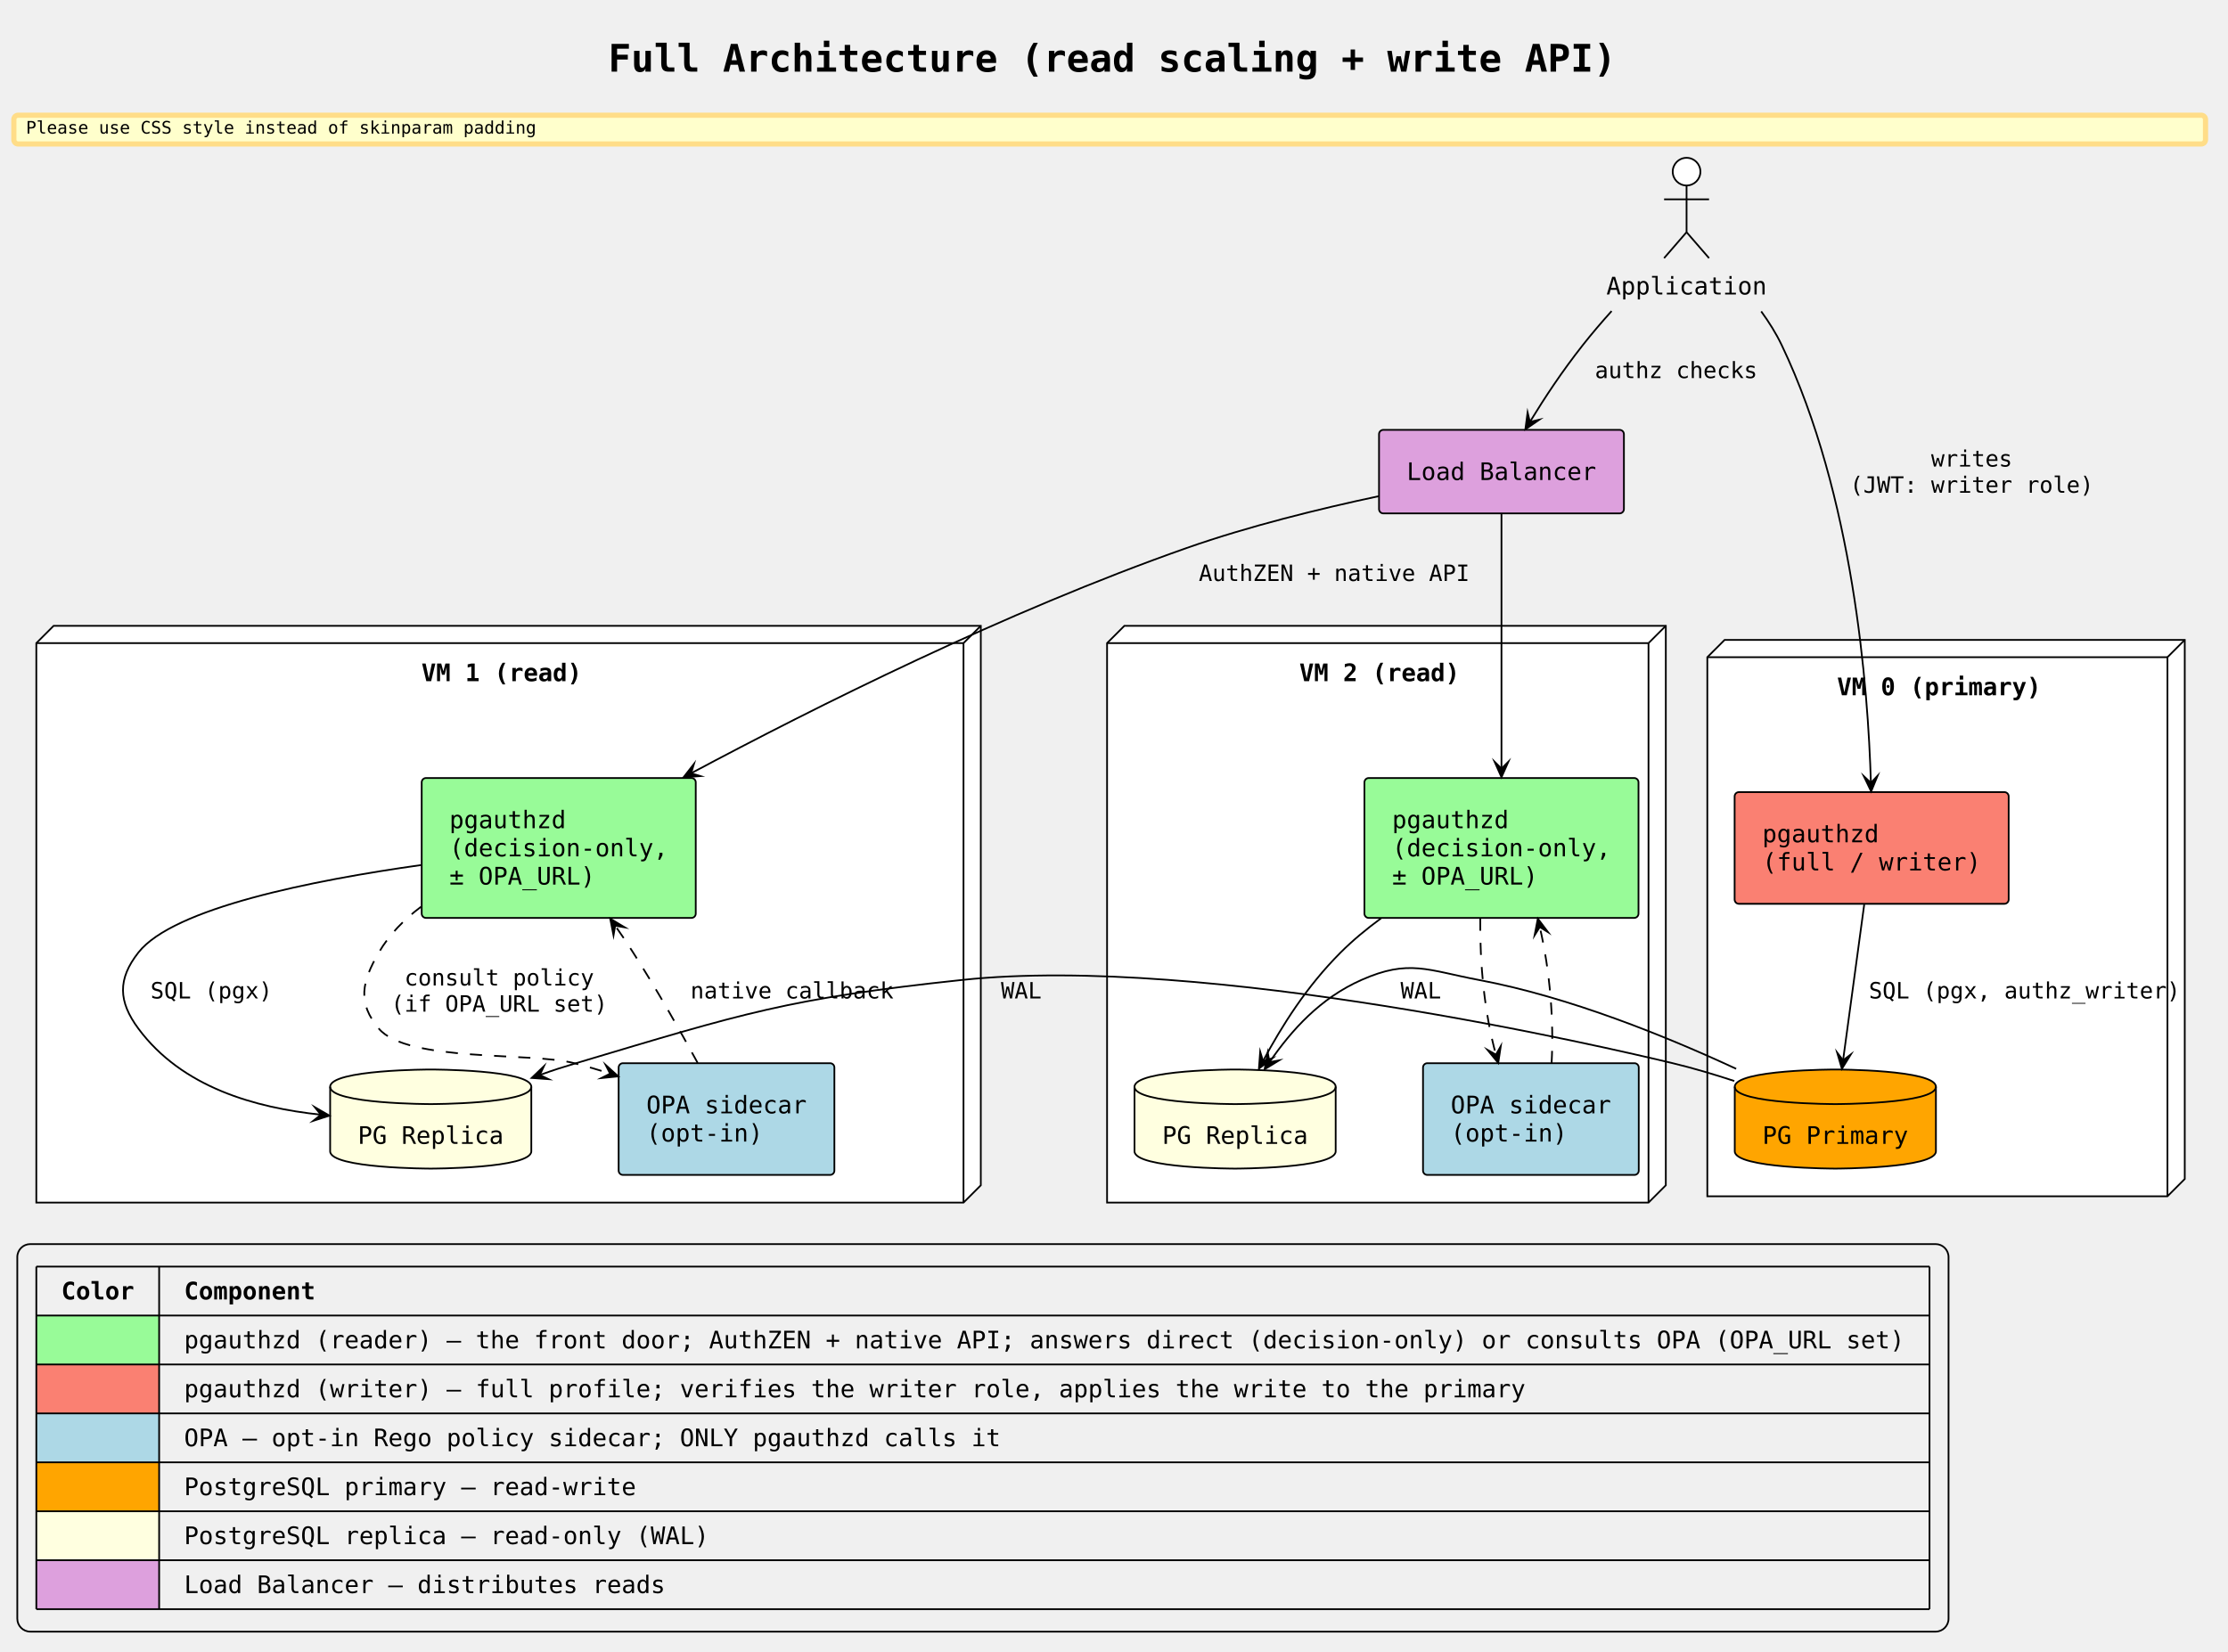
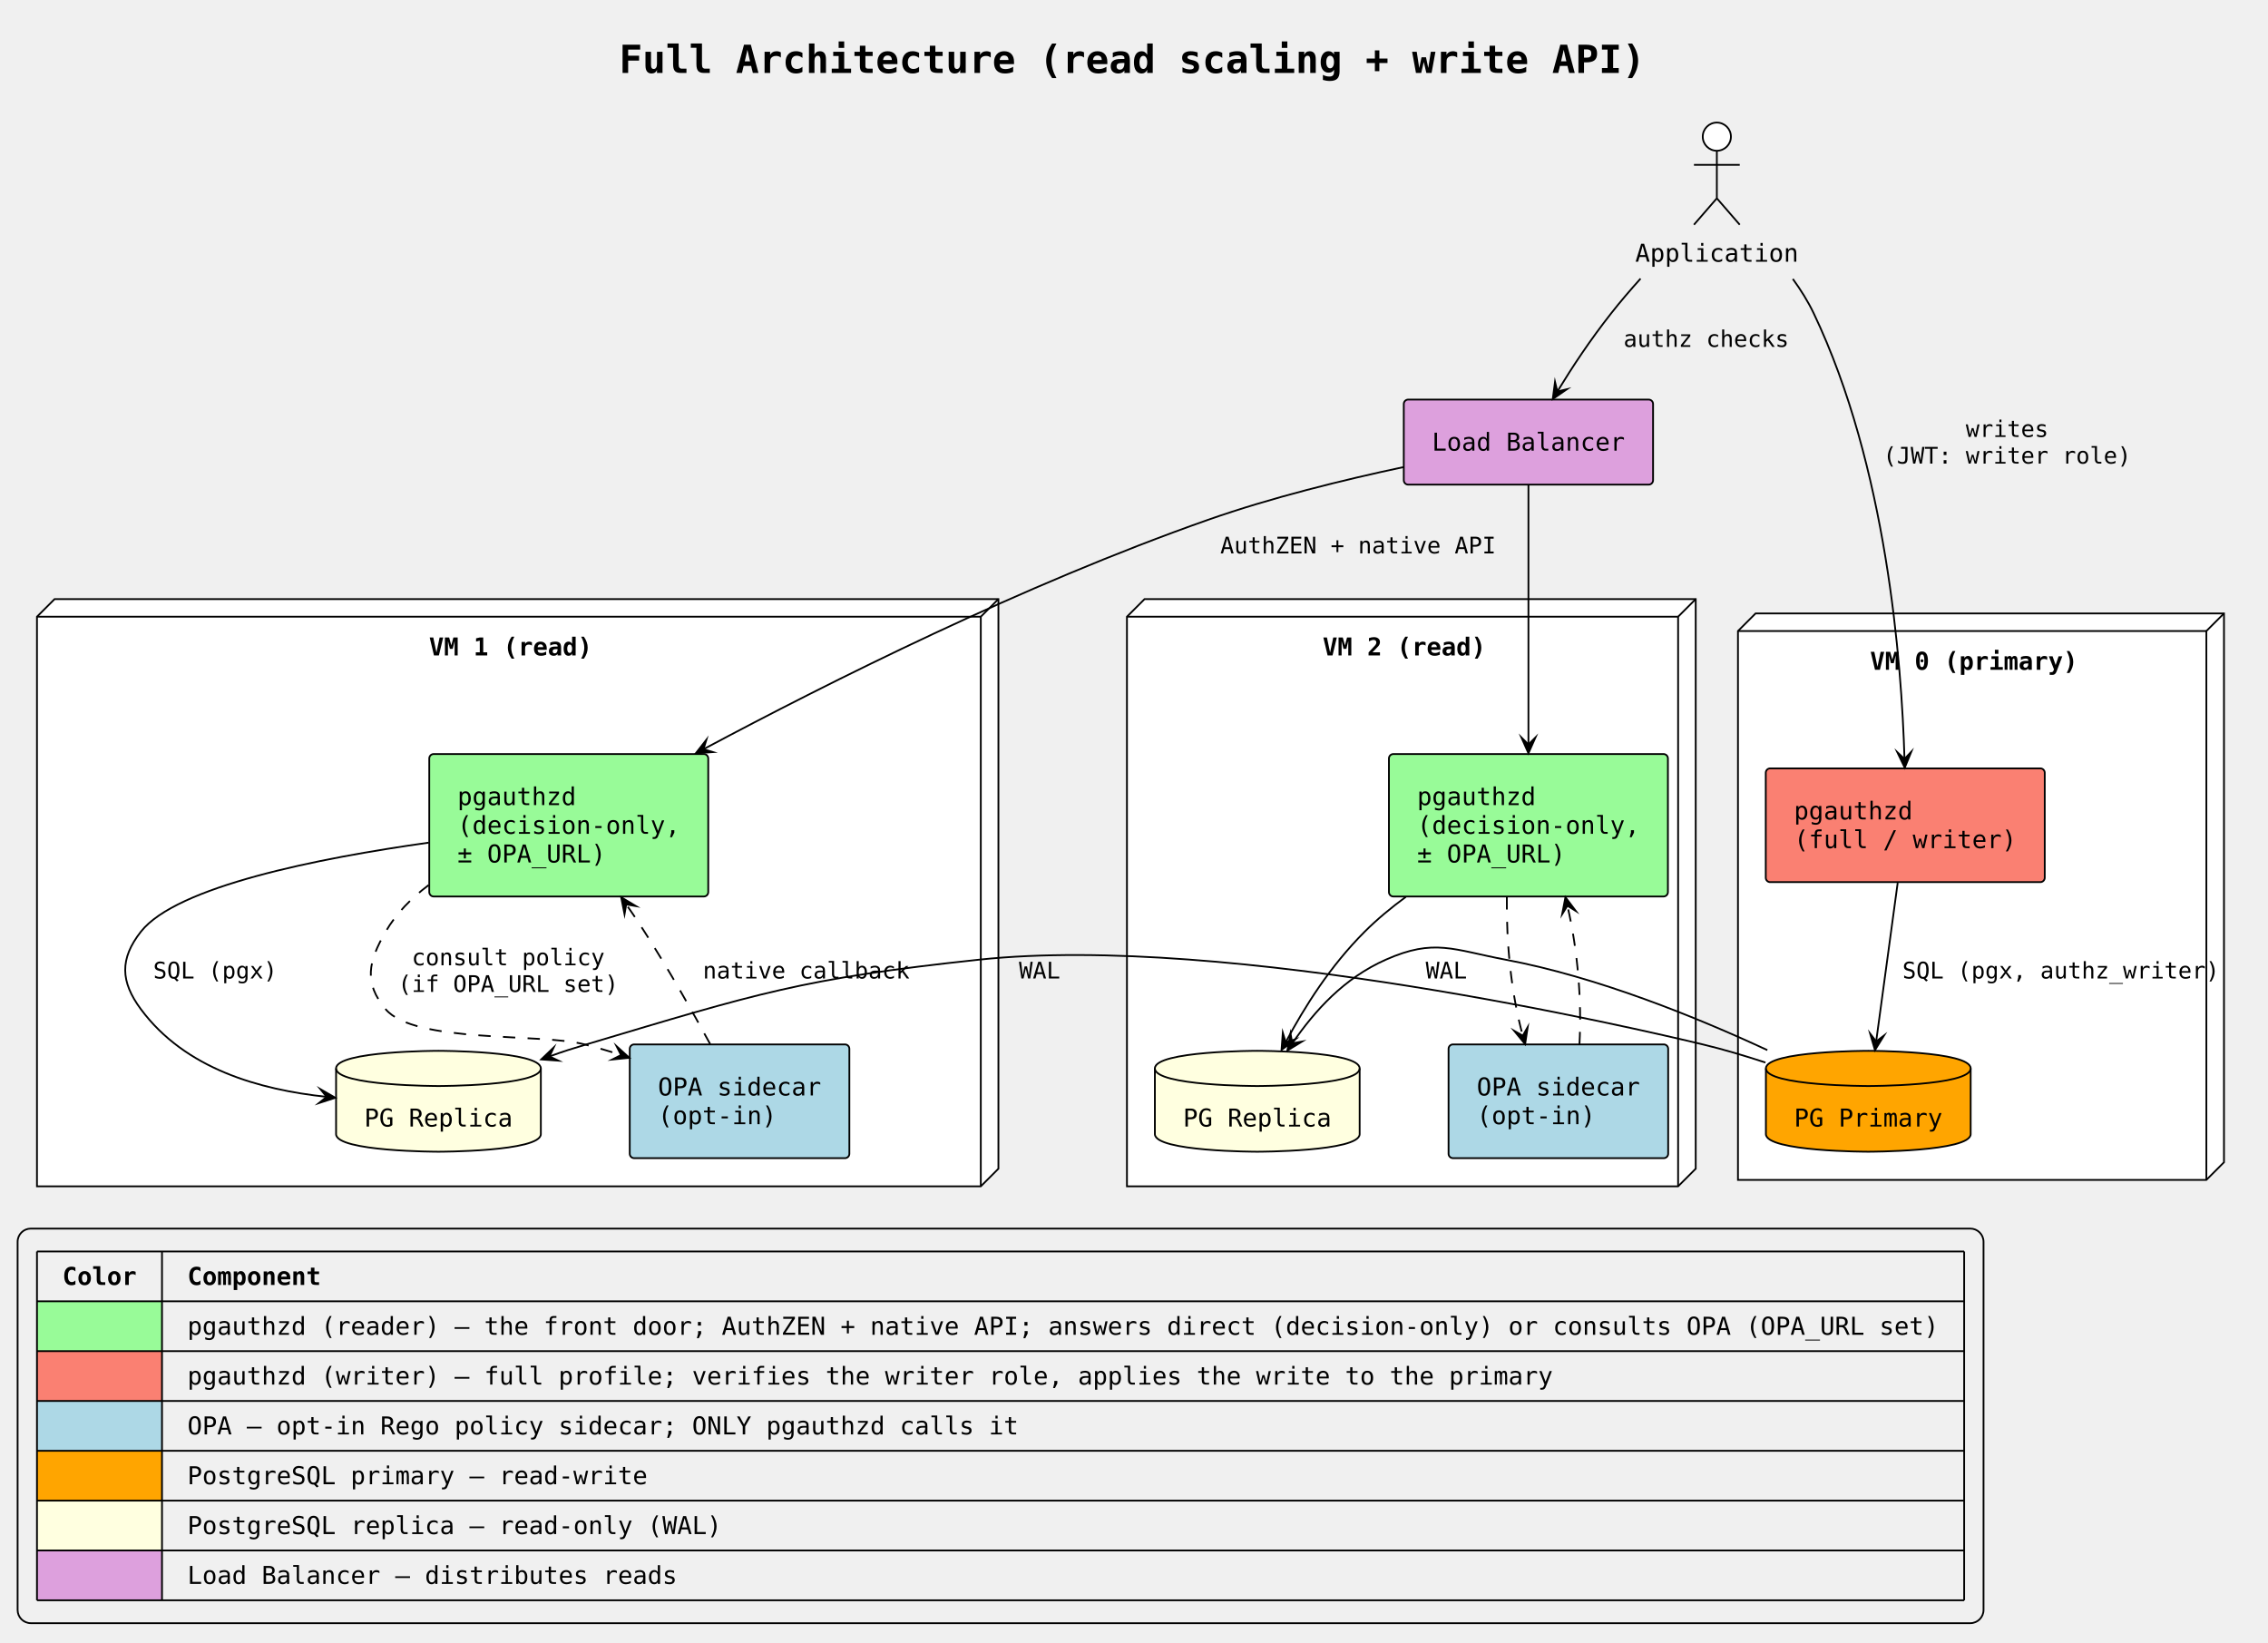
- <svg xmlns="http://www.w3.org/2000/svg" contentStyleType="text/css" data-diagram-type="DESCRIPTION" height="955px" preserveAspectRatio="none" style="width:1288px;height:955px;background:#FFFFFF;" version="1.1" viewBox="0 0 1288 955" width="1288px" zoomAndPan="magnify">
+ <svg xmlns="http://www.w3.org/2000/svg" version="1.1" data-diagram-type="DESCRIPTION" style="width:1288px;height:933px;background:#FFFFFF;" width="1288px" height="933px" viewBox="0 0 1288 933" zoomAndPan="magnify" preserveAspectRatio="none" contentStyleType="text/css">
  <defs />
-   <g>
+   <g font-family="sans-serif" lengthAdjust="spacing">
    <g class="title" data-source-line="10">
-       <text fill="#000000" font-family="monospace" font-size="22" font-weight="700" lengthAdjust="spacing" textLength="582.785" x="351.607" y="41.421">Full Architecture (read scaling + write API)</text>
+       <text x="351.607" y="41.421" fill="#000" font-size="22" textLength="582.785" font-weight="700" font-family="monospace">Full Architecture (read scaling + write API)</text>
    </g>
-     <rect fill="#FFFFCC" height="16.641" rx="2.5" ry="2.5" style="stroke:#FFDD88;stroke-width:3;" width="1267" x="8" y="66.609" />
-     <text fill="#000000" font-family="monospace" font-size="10" lengthAdjust="spacing" textLength="295.005" x="15" y="77.25">Please use CSS style instead of skinparam padding</text>
-     <g class="cluster" data-qualified-name="vm1" data-source-line="16" id="ent0003">
-       <polygon fill="#FFFFFF" points="21,371.85,31,361.85,567,361.85,567,685.33,557,695.33,21,695.33,21,371.85" style="stroke:#000000;stroke-width:1;stroke-linejoin:miter;stroke-miterlimit:10;" />
-       <line style="stroke:#000000;stroke-width:1;" x1="557" x2="567" y1="371.85" y2="361.85" />
-       <line style="stroke:#000000;stroke-width:1;" x1="21" x2="557" y1="371.85" y2="371.85" />
-       <line style="stroke:#000000;stroke-width:1;" x1="557" x2="557" y1="371.85" y2="695.33" />
-       <text fill="#000000" font-family="monospace" font-size="14" font-weight="700" lengthAdjust="spacing" textLength="92.716" x="243.642" y="393.845">VM 1 (read)</text>
+     <g class="cluster" data-qualified-name="vm1" id="ent0003" data-source-line="16">
+       <polygon points="21,350.209,31,340.209,567,340.209,567,663.689,557,673.689,21,673.689,21,350.209" fill="#FFF" style="stroke:#000;stroke-width:1;stroke-linejoin:miter;stroke-miterlimit:10;" />
+       <line x1="557" y1="350.209" x2="567" y2="340.209" style="stroke:#000;stroke-width:1;" />
+       <line x1="21" y1="350.209" x2="557" y2="350.209" style="stroke:#000;stroke-width:1;" />
+       <line x1="557" y1="350.209" x2="557" y2="673.689" style="stroke:#000;stroke-width:1;" />
+       <text x="243.642" y="372.204" fill="#000" font-size="14" textLength="92.716" font-weight="700" font-family="monospace">VM 1 (read)</text>
    </g>
-     <g class="cluster" data-qualified-name="vm2" data-source-line="22" id="ent0007">
-       <polygon fill="#FFFFFF" points="640,371.85,650,361.85,963,361.85,963,685.33,953,695.33,640,695.33,640,371.85" style="stroke:#000000;stroke-width:1;stroke-linejoin:miter;stroke-miterlimit:10;" />
-       <line style="stroke:#000000;stroke-width:1;" x1="953" x2="963" y1="371.85" y2="361.85" />
-       <line style="stroke:#000000;stroke-width:1;" x1="640" x2="953" y1="371.85" y2="371.85" />
-       <line style="stroke:#000000;stroke-width:1;" x1="953" x2="953" y1="371.85" y2="695.33" />
-       <text fill="#000000" font-family="monospace" font-size="14" font-weight="700" lengthAdjust="spacing" textLength="92.716" x="751.142" y="393.845">VM 2 (read)</text>
+     <g class="cluster" data-qualified-name="vm2" id="ent0007" data-source-line="22">
+       <polygon points="640,350.209,650,340.209,963,340.209,963,663.689,953,673.689,640,673.689,640,350.209" fill="#FFF" style="stroke:#000;stroke-width:1;stroke-linejoin:miter;stroke-miterlimit:10;" />
+       <line x1="953" y1="350.209" x2="963" y2="340.209" style="stroke:#000;stroke-width:1;" />
+       <line x1="640" y1="350.209" x2="953" y2="350.209" style="stroke:#000;stroke-width:1;" />
+       <line x1="953" y1="350.209" x2="953" y2="673.689" style="stroke:#000;stroke-width:1;" />
+       <text x="751.142" y="372.204" fill="#000" font-size="14" textLength="92.716" font-weight="700" font-family="monospace">VM 2 (read)</text>
    </g>
-     <g class="cluster" data-qualified-name="vm0" data-source-line="28" id="ent0011">
-       <polygon fill="#FFFFFF" points="987,379.99,997,369.99,1263,369.99,1263,681.68,1253,691.68,987,691.68,987,379.99" style="stroke:#000000;stroke-width:1;stroke-linejoin:miter;stroke-miterlimit:10;" />
-       <line style="stroke:#000000;stroke-width:1;" x1="1253" x2="1263" y1="379.99" y2="369.99" />
-       <line style="stroke:#000000;stroke-width:1;" x1="987" x2="1253" y1="379.99" y2="379.99" />
-       <line style="stroke:#000000;stroke-width:1;" x1="1253" x2="1253" y1="379.99" y2="691.68" />
-       <text fill="#000000" font-family="monospace" font-size="14" font-weight="700" lengthAdjust="spacing" textLength="118.002" x="1061.999" y="401.985">VM 0 (primary)</text>
+     <g class="cluster" data-qualified-name="vm0" id="ent0011" data-source-line="28">
+       <polygon points="987,358.349,997,348.349,1263,348.349,1263,660.039,1253,670.039,987,670.039,987,358.349" fill="#FFF" style="stroke:#000;stroke-width:1;stroke-linejoin:miter;stroke-miterlimit:10;" />
+       <line x1="1253" y1="358.349" x2="1263" y2="348.349" style="stroke:#000;stroke-width:1;" />
+       <line x1="987" y1="358.349" x2="1253" y2="358.349" style="stroke:#000;stroke-width:1;" />
+       <line x1="1253" y1="358.349" x2="1253" y2="670.039" style="stroke:#000;stroke-width:1;" />
+       <text x="1061.999" y="380.344" fill="#000" font-size="14" textLength="118.002" font-weight="700" font-family="monospace">VM 0 (primary)</text>
    </g>
-     <g class="entity" data-qualified-name="vm1.pgd_a" data-source-line="17" id="ent0004">
-       <rect fill="#98FB98" height="80.891" rx="2.5" ry="2.5" style="stroke:#000000;stroke-width:1;" width="158.431" x="243.78" y="449.85" />
-       <text fill="#000000" font-family="monospace" font-size="14" lengthAdjust="spacing" textLength="67.43" x="259.78" y="478.845">pgauthzd</text>
-       <text fill="#000000" font-family="monospace" font-size="14" lengthAdjust="spacing" textLength="126.431" x="259.78" y="495.142">(decision-only,</text>
-       <text fill="#000000" font-family="monospace" font-size="14" lengthAdjust="spacing" textLength="84.287" x="259.78" y="511.439">± OPA_URL)</text>
+     <g class="entity" data-qualified-name="vm1.pgd_a" id="ent0004" data-source-line="17">
+       <rect x="243.78" y="428.209" width="158.431" height="80.891" fill="#98FB98" style="stroke:#000;stroke-width:1;" rx="2.5" ry="2.5" />
+       <text x="259.78" y="457.204" fill="#000" font-size="14" textLength="67.43" font-family="monospace">pgauthzd</text>
+       <text x="259.78" y="473.501" fill="#000" font-size="14" textLength="126.431" font-family="monospace">(decision-only,</text>
+       <text x="259.78" y="489.798" fill="#000" font-size="14" textLength="84.287" font-family="monospace">± OPA_URL)</text>
    </g>
-     <g class="entity" data-qualified-name="vm1.opa_a" data-source-line="18" id="ent0005">
-       <rect fill="#ADD8E6" height="64.594" rx="2.5" ry="2.5" style="stroke:#000000;stroke-width:1;" width="124.716" x="357.64" y="614.74" />
-       <text fill="#000000" font-family="monospace" font-size="14" lengthAdjust="spacing" textLength="92.716" x="373.64" y="643.735">OPA sidecar</text>
-       <text fill="#000000" font-family="monospace" font-size="14" lengthAdjust="spacing" textLength="67.43" x="373.64" y="660.032">(opt-in)</text>
+     <g class="entity" data-qualified-name="vm1.opa_a" id="ent0005" data-source-line="18">
+       <rect x="357.64" y="593.099" width="124.716" height="64.594" fill="#ADD8E6" style="stroke:#000;stroke-width:1;" rx="2.5" ry="2.5" />
+       <text x="373.64" y="622.094" fill="#000" font-size="14" textLength="92.716" font-family="monospace">OPA sidecar</text>
+       <text x="373.64" y="638.391" fill="#000" font-size="14" textLength="67.43" font-family="monospace">(opt-in)</text>
    </g>
-     <g class="entity" data-qualified-name="vm1.pgr_a" data-source-line="19" id="ent0006">
-       <path d="M190.86,628.38 C190.86,618.38 249.004,618.38 249.004,618.38 C249.004,618.38 307.147,618.38 307.147,628.38 L307.147,665.677 C307.147,675.677 249.004,675.677 249.004,675.677 C249.004,675.677 190.86,675.677 190.86,665.677 L190.86,628.38" fill="#FFFFE0" style="stroke:#000000;stroke-width:1;" />
-       <path d="M190.86,628.38 C190.86,638.38 249.004,638.38 249.004,638.38 C249.004,638.38 307.147,638.38 307.147,628.38" fill="none" style="stroke:#000000;stroke-width:1;" />
-       <text fill="#000000" font-family="monospace" font-size="14" lengthAdjust="spacing" textLength="84.287" x="206.86" y="661.375">PG Replica</text>
+     <g class="entity" data-qualified-name="vm1.pgr_a" id="ent0006" data-source-line="19">
+       <path d="M190.86,606.739 C190.86,596.739 249.004,596.739 249.004,596.739 C249.004,596.739 307.147,596.739 307.147,606.739 L307.147,644.036 C307.147,654.036 249.004,654.036 249.004,654.036 C249.004,654.036 190.86,654.036 190.86,644.036 L190.86,606.739" style="stroke:#000;stroke-width:1;" fill="#FFFFE0" />
+       <path d="M190.86,606.739 C190.86,616.739 249.004,616.739 249.004,616.739 C249.004,616.739 307.147,616.739 307.147,606.739" style="stroke:#000;stroke-width:1;" fill="none" />
+       <text x="206.86" y="639.734" fill="#000" font-size="14" textLength="84.287" font-family="monospace">PG Replica</text>
    </g>
-     <g class="entity" data-qualified-name="vm2.pgd_b" data-source-line="23" id="ent0008">
-       <rect fill="#98FB98" height="80.891" rx="2.5" ry="2.5" style="stroke:#000000;stroke-width:1;" width="158.431" x="788.78" y="449.85" />
-       <text fill="#000000" font-family="monospace" font-size="14" lengthAdjust="spacing" textLength="67.43" x="804.78" y="478.845">pgauthzd</text>
-       <text fill="#000000" font-family="monospace" font-size="14" lengthAdjust="spacing" textLength="126.431" x="804.78" y="495.142">(decision-only,</text>
-       <text fill="#000000" font-family="monospace" font-size="14" lengthAdjust="spacing" textLength="84.287" x="804.78" y="511.439">± OPA_URL)</text>
+     <g class="entity" data-qualified-name="vm2.pgd_b" id="ent0008" data-source-line="23">
+       <rect x="788.78" y="428.209" width="158.431" height="80.891" fill="#98FB98" style="stroke:#000;stroke-width:1;" rx="2.5" ry="2.5" />
+       <text x="804.78" y="457.204" fill="#000" font-size="14" textLength="67.43" font-family="monospace">pgauthzd</text>
+       <text x="804.78" y="473.501" fill="#000" font-size="14" textLength="126.431" font-family="monospace">(decision-only,</text>
+       <text x="804.78" y="489.798" fill="#000" font-size="14" textLength="84.287" font-family="monospace">± OPA_URL)</text>
    </g>
-     <g class="entity" data-qualified-name="vm2.opa_b" data-source-line="24" id="ent0009">
-       <rect fill="#ADD8E6" height="64.594" rx="2.5" ry="2.5" style="stroke:#000000;stroke-width:1;" width="124.716" x="822.64" y="614.74" />
-       <text fill="#000000" font-family="monospace" font-size="14" lengthAdjust="spacing" textLength="92.716" x="838.64" y="643.735">OPA sidecar</text>
-       <text fill="#000000" font-family="monospace" font-size="14" lengthAdjust="spacing" textLength="67.43" x="838.64" y="660.032">(opt-in)</text>
+     <g class="entity" data-qualified-name="vm2.opa_b" id="ent0009" data-source-line="24">
+       <rect x="822.64" y="593.099" width="124.716" height="64.594" fill="#ADD8E6" style="stroke:#000;stroke-width:1;" rx="2.5" ry="2.5" />
+       <text x="838.64" y="622.094" fill="#000" font-size="14" textLength="92.716" font-family="monospace">OPA sidecar</text>
+       <text x="838.64" y="638.391" fill="#000" font-size="14" textLength="67.43" font-family="monospace">(opt-in)</text>
    </g>
-     <g class="entity" data-qualified-name="vm2.pgr_b" data-source-line="25" id="ent0010">
-       <path d="M655.86,628.38 C655.86,618.38 714.004,618.38 714.004,618.38 C714.004,618.38 772.147,618.38 772.147,628.38 L772.147,665.677 C772.147,675.677 714.004,675.677 714.004,675.677 C714.004,675.677 655.86,675.677 655.86,665.677 L655.86,628.38" fill="#FFFFE0" style="stroke:#000000;stroke-width:1;" />
-       <path d="M655.86,628.38 C655.86,638.38 714.004,638.38 714.004,638.38 C714.004,638.38 772.147,638.38 772.147,628.38" fill="none" style="stroke:#000000;stroke-width:1;" />
-       <text fill="#000000" font-family="monospace" font-size="14" lengthAdjust="spacing" textLength="84.287" x="671.86" y="661.375">PG Replica</text>
+     <g class="entity" data-qualified-name="vm2.pgr_b" id="ent0010" data-source-line="25">
+       <path d="M655.86,606.739 C655.86,596.739 714.004,596.739 714.004,596.739 C714.004,596.739 772.147,596.739 772.147,606.739 L772.147,644.036 C772.147,654.036 714.004,654.036 714.004,654.036 C714.004,654.036 655.86,654.036 655.86,644.036 L655.86,606.739" style="stroke:#000;stroke-width:1;" fill="#FFFFE0" />
+       <path d="M655.86,606.739 C655.86,616.739 714.004,616.739 714.004,616.739 C714.004,616.739 772.147,616.739 772.147,606.739" style="stroke:#000;stroke-width:1;" fill="none" />
+       <text x="671.86" y="639.734" fill="#000" font-size="14" textLength="84.287" font-family="monospace">PG Replica</text>
    </g>
-     <g class="entity" data-qualified-name="vm0.pgd_w" data-source-line="29" id="ent0012">
-       <rect fill="#FA8072" height="64.594" rx="2.5" ry="2.5" style="stroke:#000000;stroke-width:1;" width="158.431" x="1002.78" y="457.99" />
-       <text fill="#000000" font-family="monospace" font-size="14" lengthAdjust="spacing" textLength="67.43" x="1018.78" y="486.985">pgauthzd</text>
-       <text fill="#000000" font-family="monospace" font-size="14" lengthAdjust="spacing" textLength="126.431" x="1018.78" y="503.282">(full / writer)</text>
+     <g class="entity" data-qualified-name="vm0.pgd_w" id="ent0012" data-source-line="29">
+       <rect x="1002.78" y="436.349" width="158.431" height="64.594" fill="#FA8072" style="stroke:#000;stroke-width:1;" rx="2.5" ry="2.5" />
+       <text x="1018.78" y="465.344" fill="#000" font-size="14" textLength="67.43" font-family="monospace">pgauthzd</text>
+       <text x="1018.78" y="481.641" fill="#000" font-size="14" textLength="126.431" font-family="monospace">(full / writer)</text>
    </g>
-     <g class="entity" data-qualified-name="vm0.pgp" data-source-line="30" id="ent0013">
-       <path d="M1002.86,628.38 C1002.86,618.38 1061.004,618.38 1061.004,618.38 C1061.004,618.38 1119.147,618.38 1119.147,628.38 L1119.147,665.677 C1119.147,675.677 1061.004,675.677 1061.004,675.677 C1061.004,675.677 1002.86,675.677 1002.86,665.677 L1002.86,628.38" fill="#FFA500" style="stroke:#000000;stroke-width:1;" />
-       <path d="M1002.86,628.38 C1002.86,638.38 1061.004,638.38 1061.004,638.38 C1061.004,638.38 1119.147,638.38 1119.147,628.38" fill="none" style="stroke:#000000;stroke-width:1;" />
-       <text fill="#000000" font-family="monospace" font-size="14" lengthAdjust="spacing" textLength="84.287" x="1018.86" y="661.375">PG Primary</text>
+     <g class="entity" data-qualified-name="vm0.pgp" id="ent0013" data-source-line="30">
+       <path d="M1002.86,606.739 C1002.86,596.739 1061.004,596.739 1061.004,596.739 C1061.004,596.739 1119.147,596.739 1119.147,606.739 L1119.147,644.036 C1119.147,654.036 1061.004,654.036 1061.004,654.036 C1061.004,654.036 1002.86,654.036 1002.86,644.036 L1002.86,606.739" style="stroke:#000;stroke-width:1;" fill="#FFA500" />
+       <path d="M1002.86,606.739 C1002.86,616.739 1061.004,616.739 1061.004,616.739 C1061.004,616.739 1119.147,616.739 1119.147,606.739" style="stroke:#000;stroke-width:1;" fill="none" />
+       <text x="1018.86" y="639.734" fill="#000" font-size="14" textLength="84.287" font-family="monospace">PG Primary</text>
    </g>
-     <g class="entity" data-qualified-name="app" data-source-line="12" id="ent0001">
-       <ellipse cx="974.998" cy="99.25" fill="#FFFFFF" rx="8" ry="8" style="stroke:#000000;stroke-width:1;" />
-       <path d="M974.998,107.25 L974.998,134.25 M961.998,115.25 L987.998,115.25 M974.998,134.25 L961.998,149.25 M974.998,134.25 L987.998,149.25" fill="none" style="stroke:#000000;stroke-width:1;" />
-       <text fill="#000000" font-family="monospace" font-size="14" lengthAdjust="spacing" textLength="92.716" x="928.64" y="170.245">Application</text>
+     <g class="entity" data-qualified-name="app" id="ent0001" data-source-line="12">
+       <ellipse cx="974.998" cy="77.609" rx="8" ry="8" fill="#FFF" style="stroke:#000;stroke-width:1;" />
+       <path d="M974.998,85.609 L974.998,112.609 M961.998,93.609 L987.998,93.609 M974.998,112.609 L961.998,127.609 M974.998,112.609 L987.998,127.609" style="stroke:#000;stroke-width:1;" fill="none" />
+       <text x="928.64" y="148.604" fill="#000" font-size="14" textLength="92.716" font-family="monospace">Application</text>
    </g>
-     <g class="entity" data-qualified-name="lb" data-source-line="14" id="ent0002">
-       <rect fill="#DDA0DD" height="48.297" rx="2.5" ry="2.5" style="stroke:#000000;stroke-width:1;" width="141.573" x="797.21" y="248.55" />
-       <text fill="#000000" font-family="monospace" font-size="14" lengthAdjust="spacing" textLength="109.573" x="813.21" y="277.545">Load Balancer</text>
+     <g class="entity" data-qualified-name="lb" id="ent0002" data-source-line="14">
+       <rect x="797.21" y="226.909" width="141.573" height="48.297" fill="#DDA0DD" style="stroke:#000;stroke-width:1;" rx="2.5" ry="2.5" />
+       <text x="813.21" y="255.904" fill="#000" font-size="14" textLength="109.573" font-family="monospace">Load Balancer</text>
    </g>
-     <g class="link" data-entity-1="ent0001" data-entity-2="ent0002" data-link-type="dependency" data-source-line="37" id="lnk14">
-       <path d="M931.67,179.86 C925.88,186.3 920.16,192.98 915,199.55 C902.8,215.06 893.292,229.486 884.422,243.966" fill="none" id="app-to-lb" style="stroke:#000000;stroke-width:1;" />
-       <polygon fill="#000000" points="881.81,248.23,889.922,242.645,884.422,243.966,883.1,238.466,881.81,248.23" style="stroke:#000000;stroke-width:1;stroke-linejoin:miter;stroke-miterlimit:10;" />
-       <text fill="#000000" font-family="monospace" font-size="13" lengthAdjust="spacing" textLength="93.92" x="922" y="218.617">authz checks</text>
+     <g class="link" data-entity-1="ent0001" data-entity-2="ent0002" id="lnk14" data-source-line="37" data-link-type="dependency">
+       <path d="M931.67,158.219 C925.88,164.659 920.16,171.339 915,177.909 C902.8,193.419 893.292,207.846 884.422,222.326" style="stroke:#000;stroke-width:1;" fill="none" id="app-to-lb" />
+       <polygon points="881.81,226.589,889.922,221.004,884.422,222.326,883.1,216.825,881.81,226.589" fill="#000" style="stroke:#000;stroke-width:1;stroke-linejoin:miter;stroke-miterlimit:10;" />
+       <text x="922" y="196.976" fill="#000" font-size="13" textLength="93.92" font-family="monospace">authz checks</text>
    </g>
-     <g class="link" data-entity-1="ent0002" data-entity-2="ent0004" data-link-type="dependency" data-source-line="38" id="lnk15">
-       <path d="M797,286.9 C762.94,294.15 721.84,304.24 686,316.85 C581.51,353.59 471.431,408.716 399.531,447.096" fill="none" id="lb-to-pgd_a" style="stroke:#000000;stroke-width:1;" />
-       <polygon fill="#000000" points="395.12,449.45,404.943,448.741,399.531,447.096,401.176,441.683,395.12,449.45" style="stroke:#000000;stroke-width:1;stroke-linejoin:miter;stroke-miterlimit:10;" />
-       <text fill="#000000" font-family="monospace" font-size="13" lengthAdjust="spacing" textLength="156.533" x="693" y="335.917">AuthZEN + native API</text>
+     <g class="link" data-entity-1="ent0002" data-entity-2="ent0004" id="lnk15" data-source-line="38" data-link-type="dependency">
+       <path d="M797,265.259 C762.94,272.509 721.84,282.599 686,295.209 C581.51,331.949 471.431,387.075 399.531,425.455" style="stroke:#000;stroke-width:1;" fill="none" id="lb-to-pgd_a" />
+       <polygon points="395.12,427.809,404.943,427.1,399.531,425.455,401.176,420.042,395.12,427.809" fill="#000" style="stroke:#000;stroke-width:1;stroke-linejoin:miter;stroke-miterlimit:10;" />
+       <text x="693" y="314.276" fill="#000" font-size="13" textLength="156.533" font-family="monospace">AuthZEN + native API</text>
    </g>
-     <g class="link" data-entity-1="ent0002" data-entity-2="ent0008" data-link-type="dependency" data-source-line="39" id="lnk16">
-       <path d="M868,297.18 C868,333.74 868,399.7 868,444.4" fill="none" id="lb-to-pgd_b" style="stroke:#000000;stroke-width:1;" />
-       <polygon fill="#000000" points="868,449.4,872,440.4,868,444.4,864,440.4,868,449.4" style="stroke:#000000;stroke-width:1;stroke-linejoin:miter;stroke-miterlimit:10;" />
+     <g class="link" data-entity-1="ent0002" data-entity-2="ent0008" id="lnk16" data-source-line="39" data-link-type="dependency">
+       <path d="M868,275.539 C868,312.099 868,378.059 868,422.759" style="stroke:#000;stroke-width:1;" fill="none" id="lb-to-pgd_b" />
+       <polygon points="868,427.759,872,418.759,868,422.759,864,418.759,868,427.759" fill="#000" style="stroke:#000;stroke-width:1;stroke-linejoin:miter;stroke-miterlimit:10;" />
    </g>
-     <g class="link" data-entity-1="ent0004" data-entity-2="ent0005" data-link-type="dependency" data-source-line="40" id="lnk17">
-       <path d="M243.46,524.24 C233.7,531.55 225.05,540.3 219,550.74 C209.19,567.65 206.43,579.75 219,594.74 C235.39,614.28 307.35,608.22 332,614.74 C340.31,616.93 344.2,617.997 352.68,620.787" fill="none" id="pgd_a-to-opa_a" style="stroke:#000000;stroke-width:1;stroke-dasharray:7,7;" />
-       <polygon fill="#000000" points="357.43,622.35,350.131,615.738,352.68,620.787,347.631,623.337,357.43,622.35" style="stroke:#000000;stroke-width:1;stroke-linejoin:miter;stroke-miterlimit:10;" />
-       <text fill="#000000" font-family="monospace" font-size="13" lengthAdjust="spacing" textLength="109.573" x="233.827" y="569.807">consult policy</text>
-       <text fill="#000000" font-family="monospace" font-size="13" lengthAdjust="spacing" textLength="125.227" x="226" y="584.94">(if OPA_URL set)</text>
+     <g class="link" data-entity-1="ent0004" data-entity-2="ent0005" id="lnk17" data-source-line="40" data-link-type="dependency">
+       <path d="M243.46,502.599 C233.7,509.909 225.05,518.659 219,529.099 C209.19,546.009 206.43,558.109 219,573.099 C235.39,592.639 307.35,586.579 332,593.099 C340.31,595.289 344.2,596.357 352.68,599.147" style="stroke:#000;stroke-width:1;stroke-dasharray:7,7;" fill="none" id="pgd_a-to-opa_a" />
+       <polygon points="357.43,600.709,350.131,594.097,352.68,599.147,347.631,601.696,357.43,600.709" fill="#000" style="stroke:#000;stroke-width:1;stroke-linejoin:miter;stroke-miterlimit:10;" />
+       <text x="233.827" y="548.166" fill="#000" font-size="13" textLength="109.573" font-family="monospace">consult policy</text>
+       <text x="226" y="563.299" fill="#000" font-size="13" textLength="125.227" font-family="monospace">(if OPA_URL set)</text>
    </g>
-     <g class="link" data-entity-1="ent0005" data-entity-2="ent0004" data-link-type="dependency" data-source-line="41" id="lnk18">
-       <path d="M403.34,614.62 C393.08,595.79 379.36,571.54 366,550.74 C361.87,544.31 360.189,541.708 355.639,535.248" fill="none" id="opa_a-to-pgd_a" style="stroke:#000000;stroke-width:1;stroke-dasharray:7,7;" />
-       <polygon fill="#000000" points="352.76,531.16,354.672,540.821,355.639,535.248,361.213,536.215,352.76,531.16" style="stroke:#000000;stroke-width:1;stroke-linejoin:miter;stroke-miterlimit:10;" />
-       <text fill="#000000" font-family="monospace" font-size="13" lengthAdjust="spacing" textLength="117.4" x="399.17" y="577.307">native callback</text>
+     <g class="link" data-entity-1="ent0005" data-entity-2="ent0004" id="lnk18" data-source-line="41" data-link-type="dependency">
+       <path d="M403.34,592.979 C393.08,574.149 379.36,549.899 366,529.099 C361.87,522.669 360.189,520.067 355.639,513.607" style="stroke:#000;stroke-width:1;stroke-dasharray:7,7;" fill="none" id="opa_a-to-pgd_a" />
+       <polygon points="352.76,509.519,354.672,519.181,355.639,513.607,361.213,514.574,352.76,509.519" fill="#000" style="stroke:#000;stroke-width:1;stroke-linejoin:miter;stroke-miterlimit:10;" />
+       <text x="399.17" y="555.666" fill="#000" font-size="13" textLength="117.4" font-family="monospace">native callback</text>
    </g>
-     <g class="link" data-entity-1="ent0008" data-entity-2="ent0009" data-link-type="dependency" data-source-line="42" id="lnk19">
-       <path d="M855.74,531.14 C855.42,557.11 858.163,585.699 864.793,609.789" fill="none" id="pgd_b-to-opa_b" style="stroke:#000000;stroke-width:1;stroke-dasharray:7,7;" />
-       <polygon fill="#000000" points="866.12,614.61,867.588,604.871,864.793,609.789,859.875,606.994,866.12,614.61" style="stroke:#000000;stroke-width:1;stroke-linejoin:miter;stroke-miterlimit:10;" />
+     <g class="link" data-entity-1="ent0008" data-entity-2="ent0009" id="lnk19" data-source-line="42" data-link-type="dependency">
+       <path d="M855.74,509.499 C855.42,535.469 858.163,564.059 864.793,588.149" style="stroke:#000;stroke-width:1;stroke-dasharray:7,7;" fill="none" id="pgd_b-to-opa_b" />
+       <polygon points="866.12,592.969,867.588,583.231,864.793,588.149,859.875,585.353,866.12,592.969" fill="#000" style="stroke:#000;stroke-width:1;stroke-linejoin:miter;stroke-miterlimit:10;" />
    </g>
-     <g class="link" data-entity-1="ent0009" data-entity-2="ent0008" data-link-type="dependency" data-source-line="43" id="lnk20">
-       <path d="M896.98,614.61 C898.31,590.52 896.171,561.98 890.141,536.01" fill="none" id="opa_b-to-pgd_b" style="stroke:#000000;stroke-width:1;stroke-dasharray:7,7;" />
-       <polygon fill="#000000" points="889.01,531.14,887.149,540.812,890.141,536.01,894.942,539.002,889.01,531.14" style="stroke:#000000;stroke-width:1;stroke-linejoin:miter;stroke-miterlimit:10;" />
+     <g class="link" data-entity-1="ent0009" data-entity-2="ent0008" id="lnk20" data-source-line="43" data-link-type="dependency">
+       <path d="M896.98,592.969 C898.31,568.879 896.171,540.34 890.141,514.37" style="stroke:#000;stroke-width:1;stroke-dasharray:7,7;" fill="none" id="opa_b-to-pgd_b" />
+       <polygon points="889.01,509.499,887.149,519.171,890.141,514.37,894.942,517.361,889.01,509.499" fill="#000" style="stroke:#000;stroke-width:1;stroke-linejoin:miter;stroke-miterlimit:10;" />
    </g>
-     <g class="link" data-entity-1="ent0004" data-entity-2="ent0006" data-link-type="dependency" data-source-line="44" id="lnk21">
-       <path d="M243.49,500.16 C180.62,509 100.18,525.03 80,550.74 C67.93,566.12 68.35,579.03 80,594.74 C105.2,628.73 147.368,640.449 185.478,644.519" fill="none" id="pgd_a-to-pgr_a" style="stroke:#000000;stroke-width:1;" />
-       <polygon fill="#000000" points="190.45,645.05,181.926,640.117,185.478,644.519,181.076,648.072,190.45,645.05" style="stroke:#000000;stroke-width:1;stroke-linejoin:miter;stroke-miterlimit:10;" />
-       <text fill="#000000" font-family="monospace" font-size="13" lengthAdjust="spacing" textLength="70.44" x="87" y="577.307">SQL (pgx)</text>
+     <g class="link" data-entity-1="ent0004" data-entity-2="ent0006" id="lnk21" data-source-line="44" data-link-type="dependency">
+       <path d="M243.49,478.519 C180.62,487.359 100.18,503.389 80,529.099 C67.93,544.479 68.35,557.389 80,573.099 C105.2,607.089 147.368,618.808 185.478,622.878" style="stroke:#000;stroke-width:1;" fill="none" id="pgd_a-to-pgr_a" />
+       <polygon points="190.45,623.409,181.926,618.476,185.478,622.878,181.076,626.431,190.45,623.409" fill="#000" style="stroke:#000;stroke-width:1;stroke-linejoin:miter;stroke-miterlimit:10;" />
+       <text x="87" y="555.666" fill="#000" font-size="13" textLength="70.44" font-family="monospace">SQL (pgx)</text>
    </g>
-     <g class="link" data-entity-1="ent0008" data-entity-2="ent0010" data-link-type="dependency" data-source-line="45" id="lnk22">
-       <path d="M798.38,530.96 C790.07,537.06 782.05,543.69 775,550.74 C755.27,570.45 741.024,593.214 730.144,613.494" fill="none" id="pgd_b-to-pgr_b" style="stroke:#000000;stroke-width:1;" />
-       <polygon fill="#000000" points="727.78,617.9,735.559,611.86,730.144,613.494,728.51,608.078,727.78,617.9" style="stroke:#000000;stroke-width:1;stroke-linejoin:miter;stroke-miterlimit:10;" />
+     <g class="link" data-entity-1="ent0008" data-entity-2="ent0010" id="lnk22" data-source-line="45" data-link-type="dependency">
+       <path d="M798.38,509.319 C790.07,515.419 782.05,522.049 775,529.099 C755.27,548.809 741.024,571.573 730.144,591.853" style="stroke:#000;stroke-width:1;" fill="none" id="pgd_b-to-pgr_b" />
+       <polygon points="727.78,596.259,735.56,590.22,730.144,591.853,728.51,586.438,727.78,596.259" fill="#000" style="stroke:#000;stroke-width:1;stroke-linejoin:miter;stroke-miterlimit:10;" />
    </g>
-     <g class="link" data-entity-1="ent0001" data-entity-2="ent0012" data-link-type="dependency" data-source-line="49" id="lnk23">
-       <path d="M1018.15,180.04 C1022.68,186.26 1026.79,192.83 1030,199.55 C1071.48,286.5 1079.921,397.492 1081.561,452.622" fill="none" id="app-to-pgd_w" style="stroke:#000000;stroke-width:1;" />
-       <polygon fill="#000000" points="1081.71,457.62,1085.441,448.505,1081.561,452.622,1077.444,448.743,1081.71,457.62" style="stroke:#000000;stroke-width:1;stroke-linejoin:miter;stroke-miterlimit:10;" />
-       <text fill="#000000" font-family="monospace" font-size="13" lengthAdjust="spacing" textLength="46.96" x="1116.35" y="269.767">writes</text>
-       <text fill="#000000" font-family="monospace" font-size="13" lengthAdjust="spacing" textLength="140.88" x="1069.39" y="284.9">(JWT: writer role)</text>
+     <g class="link" data-entity-1="ent0001" data-entity-2="ent0012" id="lnk23" data-source-line="49" data-link-type="dependency">
+       <path d="M1018.15,158.399 C1022.68,164.619 1026.79,171.189 1030,177.909 C1071.48,264.859 1079.921,375.852 1081.561,430.982" style="stroke:#000;stroke-width:1;" fill="none" id="app-to-pgd_w" />
+       <polygon points="1081.71,435.979,1085.441,426.864,1081.561,430.982,1077.444,427.102,1081.71,435.979" fill="#000" style="stroke:#000;stroke-width:1;stroke-linejoin:miter;stroke-miterlimit:10;" />
+       <text x="1116.35" y="248.126" fill="#000" font-size="13" textLength="46.96" font-family="monospace">writes</text>
+       <text x="1069.39" y="263.259" fill="#000" font-size="13" textLength="140.88" font-family="monospace">(JWT: writer role)</text>
    </g>
-     <g class="link" data-entity-1="ent0012" data-entity-2="ent0013" data-link-type="dependency" data-source-line="50" id="lnk24">
-       <path d="M1077.7,522.98 C1073.91,550.92 1069.114,586.296 1065.474,613.066" fill="none" id="pgd_w-to-pgp" style="stroke:#000000;stroke-width:1;" />
-       <polygon fill="#000000" points="1064.8,618.02,1069.976,609.641,1065.474,613.066,1062.049,608.563,1064.8,618.02" style="stroke:#000000;stroke-width:1;stroke-linejoin:miter;stroke-miterlimit:10;" />
-       <text fill="#000000" font-family="monospace" font-size="13" lengthAdjust="spacing" textLength="180.013" x="1080.38" y="577.307">SQL (pgx, authz_writer)</text>
+     <g class="link" data-entity-1="ent0012" data-entity-2="ent0013" id="lnk24" data-source-line="50" data-link-type="dependency">
+       <path d="M1077.7,501.339 C1073.91,529.279 1069.114,564.655 1065.474,591.425" style="stroke:#000;stroke-width:1;" fill="none" id="pgd_w-to-pgp" />
+       <polygon points="1064.8,596.379,1069.976,588,1065.474,591.425,1062.049,586.923,1064.8,596.379" fill="#000" style="stroke:#000;stroke-width:1;stroke-linejoin:miter;stroke-miterlimit:10;" />
+       <text x="1080.38" y="555.666" fill="#000" font-size="13" textLength="180.013" font-family="monospace">SQL (pgx, authz_writer)</text>
    </g>
-     <g class="link" data-entity-1="ent0013" data-entity-2="ent0006" data-link-type="dependency" data-source-line="53" id="lnk25">
-       <path d="M1002.59,625.03 C990.92,621.19 978.66,617.53 967,614.74 C930.73,606.05 697.82,551.49 556,566.62 C455.18,577.37 430.16,585.76 333,614.74 C324.62,617.24 320.583,618.492 312.053,621.572" fill="none" id="pgp-to-pgr_a" style="stroke:#000000;stroke-width:1;" />
-       <polygon fill="#000000" points="307.35,623.27,317.173,623.976,312.053,621.572,314.457,616.451,307.35,623.27" style="stroke:#000000;stroke-width:1;stroke-linejoin:miter;stroke-miterlimit:10;" />
-       <text fill="#000000" font-family="monospace" font-size="13" lengthAdjust="spacing" textLength="23.48" x="578.653" y="577.307">WAL</text>
+     <g class="link" data-entity-1="ent0013" data-entity-2="ent0006" id="lnk25" data-source-line="53" data-link-type="dependency">
+       <path d="M1002.59,603.389 C990.92,599.549 978.66,595.889 967,593.099 C930.73,584.409 697.82,529.849 556,544.979 C455.18,555.729 430.16,564.119 333,593.099 C324.62,595.599 320.583,596.851 312.053,599.931" style="stroke:#000;stroke-width:1;" fill="none" id="pgp-to-pgr_a" />
+       <polygon points="307.35,601.629,317.174,602.335,312.053,599.931,314.457,594.811,307.35,601.629" fill="#000" style="stroke:#000;stroke-width:1;stroke-linejoin:miter;stroke-miterlimit:10;" />
+       <text x="578.653" y="555.666" fill="#000" font-size="13" textLength="23.48" font-family="monospace">WAL</text>
    </g>
-     <g class="link" data-entity-1="ent0013" data-entity-2="ent0010" data-link-type="dependency" data-source-line="54" id="lnk26">
-       <path d="M1003.67,617.98 C963.26,599.19 907.26,576.46 855,566.62 C825.3,561.03 814.63,554.38 787,566.62 C763.21,577.15 746.688,595.583 733.908,614.123" fill="none" id="pgp-to-pgr_b" style="stroke:#000000;stroke-width:1;" />
-       <polygon fill="#000000" points="731.07,618.24,739.471,613.1,733.908,614.123,732.885,608.56,731.07,618.24" style="stroke:#000000;stroke-width:1;stroke-linejoin:miter;stroke-miterlimit:10;" />
-       <text fill="#000000" font-family="monospace" font-size="13" lengthAdjust="spacing" textLength="23.48" x="809.653" y="577.307">WAL</text>
+     <g class="link" data-entity-1="ent0013" data-entity-2="ent0010" id="lnk26" data-source-line="54" data-link-type="dependency">
+       <path d="M1003.67,596.339 C963.26,577.549 907.26,554.819 855,544.979 C825.3,539.389 814.63,532.739 787,544.979 C763.21,555.509 746.688,573.943 733.908,592.483" style="stroke:#000;stroke-width:1;" fill="none" id="pgp-to-pgr_b" />
+       <polygon points="731.07,596.599,739.471,591.459,733.908,592.483,732.885,586.919,731.07,596.599" fill="#000" style="stroke:#000;stroke-width:1;stroke-linejoin:miter;stroke-miterlimit:10;" />
+       <text x="809.653" y="555.666" fill="#000" font-size="13" textLength="23.48" font-family="monospace">WAL</text>
    </g>
    <g class="legend" data-source-line="56">
-       <rect fill="none" height="224.078" rx="7.5" ry="7.5" style="stroke:#000000;stroke-width:1;" width="1116.446" x="10" y="719.33" />
-       <text fill="#000000" font-family="monospace" font-size="14" font-weight="700" lengthAdjust="spacing" textLength="42.144" x="35.429" y="751.325">Color</text>
-       <text fill="#000000" font-family="monospace" font-size="14" font-weight="700" lengthAdjust="spacing" textLength="75.858" x="106.43" y="751.325">Component</text>
-       <rect fill="#98FB98" height="28.297" style="stroke:none;stroke-width:1;" width="71.001" x="21" y="760.627" />
-       <text fill="#000000" font-family="monospace" font-size="14" lengthAdjust="spacing" textLength="8.429" x="27" y="779.622"> </text>
-       <text fill="#000000" font-family="monospace" font-size="14" lengthAdjust="spacing" textLength="994.588" x="106.43" y="779.622">pgauthzd (reader) — the front door; AuthZEN + native API; answers direct (decision-only) or consults OPA (OPA_URL set)</text>
-       <rect fill="#FA8072" height="28.297" style="stroke:none;stroke-width:1;" width="71.001" x="21" y="788.924" />
-       <text fill="#000000" font-family="monospace" font-size="14" lengthAdjust="spacing" textLength="8.429" x="27" y="807.919"> </text>
-       <text fill="#000000" font-family="monospace" font-size="14" lengthAdjust="spacing" textLength="775.441" x="106.43" y="807.919">pgauthzd (writer) — full profile; verifies the writer role, applies the write to the primary</text>
-       <rect fill="#ADD8E6" height="28.297" style="stroke:none;stroke-width:1;" width="71.001" x="21" y="817.221" />
-       <text fill="#000000" font-family="monospace" font-size="14" lengthAdjust="spacing" textLength="8.429" x="27" y="836.216"> </text>
-       <text fill="#000000" font-family="monospace" font-size="14" lengthAdjust="spacing" textLength="472.008" x="106.43" y="836.216">OPA — opt-in Rego policy sidecar; ONLY pgauthzd calls it</text>
-       <rect fill="#FFA500" height="28.297" style="stroke:none;stroke-width:1;" width="71.001" x="21" y="845.518" />
-       <text fill="#000000" font-family="monospace" font-size="14" lengthAdjust="spacing" textLength="8.429" x="27" y="864.513"> </text>
-       <text fill="#000000" font-family="monospace" font-size="14" lengthAdjust="spacing" textLength="261.29" x="106.43" y="864.513">PostgreSQL primary — read-write</text>
-       <rect fill="#FFFFE0" height="28.297" style="stroke:none;stroke-width:1;" width="71.001" x="21" y="873.814" />
-       <text fill="#000000" font-family="monospace" font-size="14" lengthAdjust="spacing" textLength="8.429" x="27" y="892.809"> </text>
-       <text fill="#000000" font-family="monospace" font-size="14" lengthAdjust="spacing" textLength="303.434" x="106.43" y="892.809">PostgreSQL replica — read-only (WAL)</text>
-       <rect fill="#DDA0DD" height="28.297" style="stroke:none;stroke-width:1;" width="71.001" x="21" y="902.111" />
-       <text fill="#000000" font-family="monospace" font-size="14" lengthAdjust="spacing" textLength="8.429" x="27" y="921.106"> </text>
-       <text fill="#000000" font-family="monospace" font-size="14" lengthAdjust="spacing" textLength="278.147" x="106.43" y="921.106">Load Balancer — distributes reads</text>
-       <line style="stroke:#000000;stroke-width:1;" x1="21" x2="1115.446" y1="732.33" y2="732.33" />
-       <line style="stroke:#000000;stroke-width:1;" x1="21" x2="1115.446" y1="760.627" y2="760.627" />
-       <line style="stroke:#000000;stroke-width:1;" x1="21" x2="1115.446" y1="788.924" y2="788.924" />
-       <line style="stroke:#000000;stroke-width:1;" x1="21" x2="1115.446" y1="817.221" y2="817.221" />
-       <line style="stroke:#000000;stroke-width:1;" x1="21" x2="1115.446" y1="845.518" y2="845.518" />
-       <line style="stroke:#000000;stroke-width:1;" x1="21" x2="1115.446" y1="873.814" y2="873.814" />
-       <line style="stroke:#000000;stroke-width:1;" x1="21" x2="1115.446" y1="902.111" y2="902.111" />
-       <line style="stroke:#000000;stroke-width:1;" x1="21" x2="1115.446" y1="930.408" y2="930.408" />
-       <line style="stroke:#000000;stroke-width:1;" x1="21" x2="21" y1="732.33" y2="930.408" />
-       <line style="stroke:#000000;stroke-width:1;" x1="92.001" x2="92.001" y1="732.33" y2="930.408" />
-       <line style="stroke:#000000;stroke-width:1;" x1="1115.446" x2="1115.446" y1="732.33" y2="930.408" />
+       <rect x="10" y="697.689" width="1116.446" height="224.078" fill="none" style="stroke:#000;stroke-width:1;" rx="7.5" ry="7.5" />
+       <text x="35.429" y="729.684" fill="#000" font-size="14" textLength="42.144" font-weight="700" font-family="monospace">Color</text>
+       <text x="106.43" y="729.684" fill="#000" font-size="14" textLength="75.858" font-weight="700" font-family="monospace">Component</text>
+       <rect x="21" y="738.986" width="71.001" height="28.297" fill="#98FB98" style="stroke:none;" />
+       <text x="27" y="757.981" fill="#000" font-size="14" font-family="monospace"> </text>
+       <text x="106.43" y="757.981" fill="#000" font-size="14" textLength="994.588" font-family="monospace">pgauthzd (reader) — the front door; AuthZEN + native API; answers direct (decision-only) or consults OPA (OPA_URL set)</text>
+       <rect x="21" y="767.283" width="71.001" height="28.297" fill="#FA8072" style="stroke:none;" />
+       <text x="27" y="786.278" fill="#000" font-size="14" font-family="monospace"> </text>
+       <text x="106.43" y="786.278" fill="#000" font-size="14" textLength="775.441" font-family="monospace">pgauthzd (writer) — full profile; verifies the writer role, applies the write to the primary</text>
+       <rect x="21" y="795.58" width="71.001" height="28.297" fill="#ADD8E6" style="stroke:none;" />
+       <text x="27" y="814.575" fill="#000" font-size="14" font-family="monospace"> </text>
+       <text x="106.43" y="814.575" fill="#000" font-size="14" textLength="472.008" font-family="monospace">OPA — opt-in Rego policy sidecar; ONLY pgauthzd calls it</text>
+       <rect x="21" y="823.877" width="71.001" height="28.297" fill="#FFA500" style="stroke:none;" />
+       <text x="27" y="842.872" fill="#000" font-size="14" font-family="monospace"> </text>
+       <text x="106.43" y="842.872" fill="#000" font-size="14" textLength="261.29" font-family="monospace">PostgreSQL primary — read-write</text>
+       <rect x="21" y="852.174" width="71.001" height="28.297" fill="#FFFFE0" style="stroke:none;" />
+       <text x="27" y="871.169" fill="#000" font-size="14" font-family="monospace"> </text>
+       <text x="106.43" y="871.169" fill="#000" font-size="14" textLength="303.434" font-family="monospace">PostgreSQL replica — read-only (WAL)</text>
+       <rect x="21" y="880.471" width="71.001" height="28.297" fill="#DDA0DD" style="stroke:none;" />
+       <text x="27" y="899.466" fill="#000" font-size="14" font-family="monospace"> </text>
+       <text x="106.43" y="899.466" fill="#000" font-size="14" textLength="278.147" font-family="monospace">Load Balancer — distributes reads</text>
+       <line x1="21" y1="710.689" x2="1115.446" y2="710.689" style="stroke:#000;stroke-width:1;" />
+       <line x1="21" y1="738.986" x2="1115.446" y2="738.986" style="stroke:#000;stroke-width:1;" />
+       <line x1="21" y1="767.283" x2="1115.446" y2="767.283" style="stroke:#000;stroke-width:1;" />
+       <line x1="21" y1="795.58" x2="1115.446" y2="795.58" style="stroke:#000;stroke-width:1;" />
+       <line x1="21" y1="823.877" x2="1115.446" y2="823.877" style="stroke:#000;stroke-width:1;" />
+       <line x1="21" y1="852.174" x2="1115.446" y2="852.174" style="stroke:#000;stroke-width:1;" />
+       <line x1="21" y1="880.471" x2="1115.446" y2="880.471" style="stroke:#000;stroke-width:1;" />
+       <line x1="21" y1="908.768" x2="1115.446" y2="908.768" style="stroke:#000;stroke-width:1;" />
+       <line x1="21" y1="710.689" x2="21" y2="908.768" style="stroke:#000;stroke-width:1;" />
+       <line x1="92.001" y1="710.689" x2="92.001" y2="908.768" style="stroke:#000;stroke-width:1;" />
+       <line x1="1115.446" y1="710.689" x2="1115.446" y2="908.768" style="stroke:#000;stroke-width:1;" />
    </g>
  </g>
</svg>
